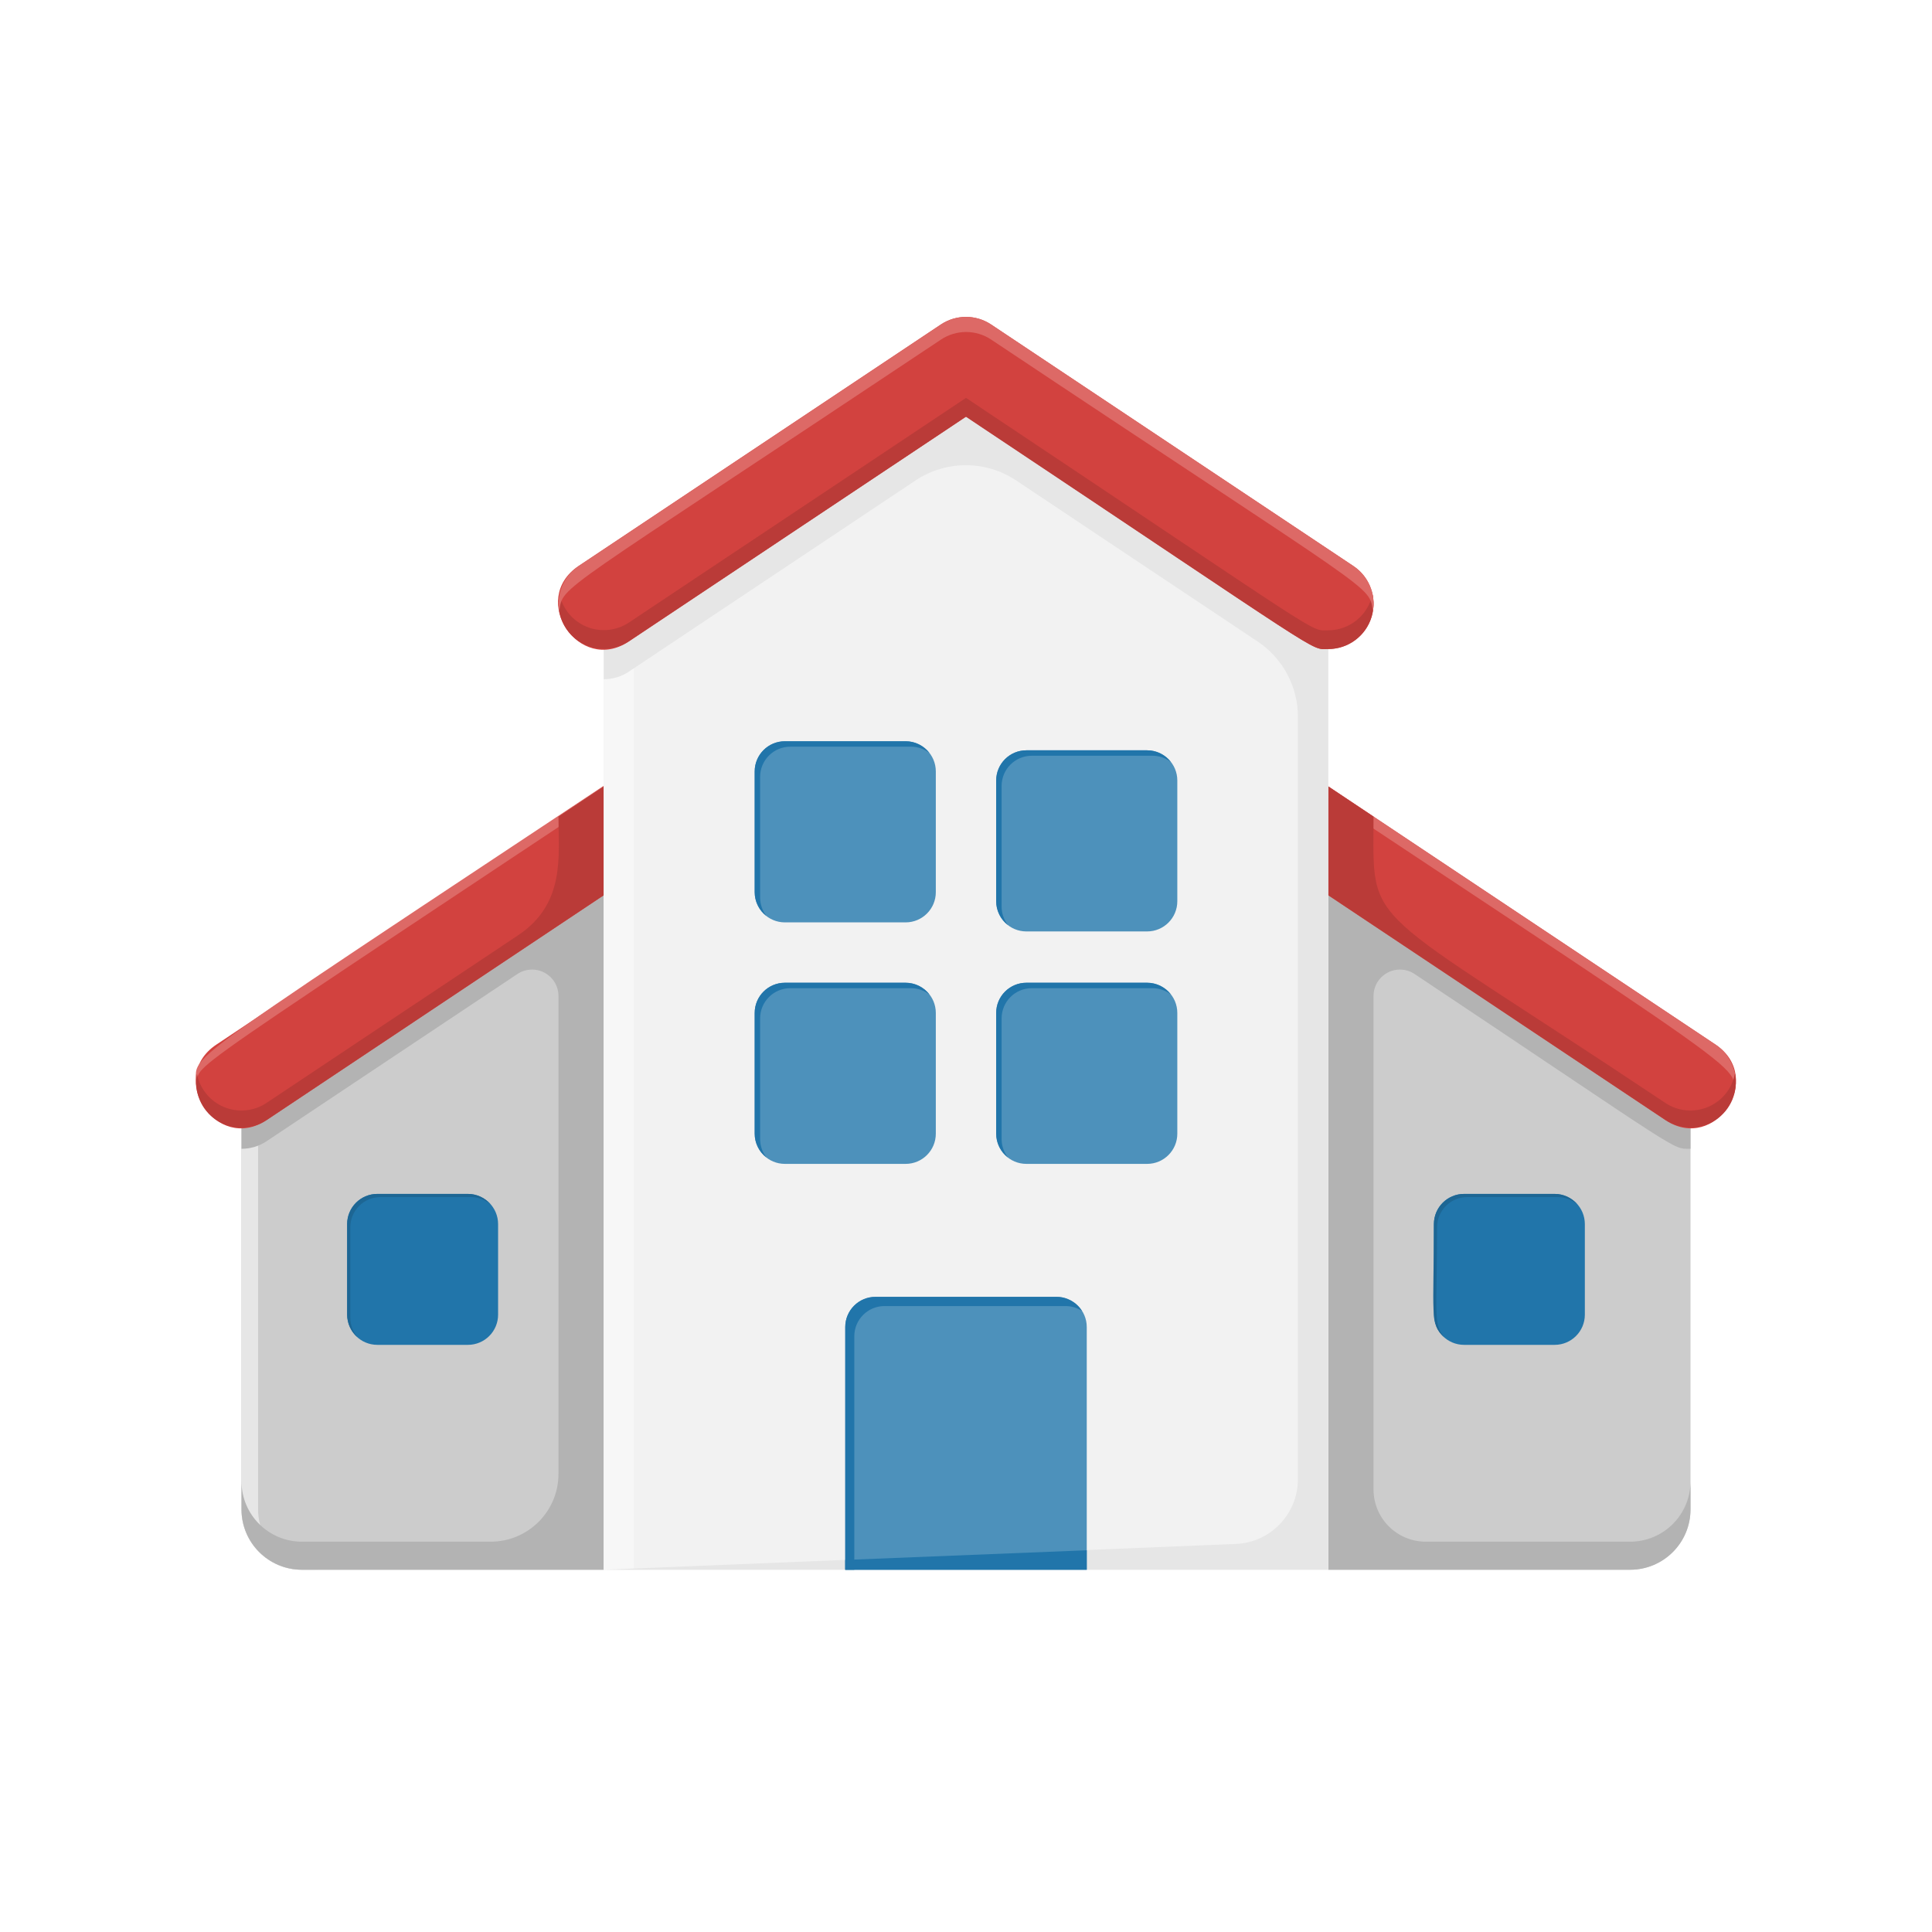
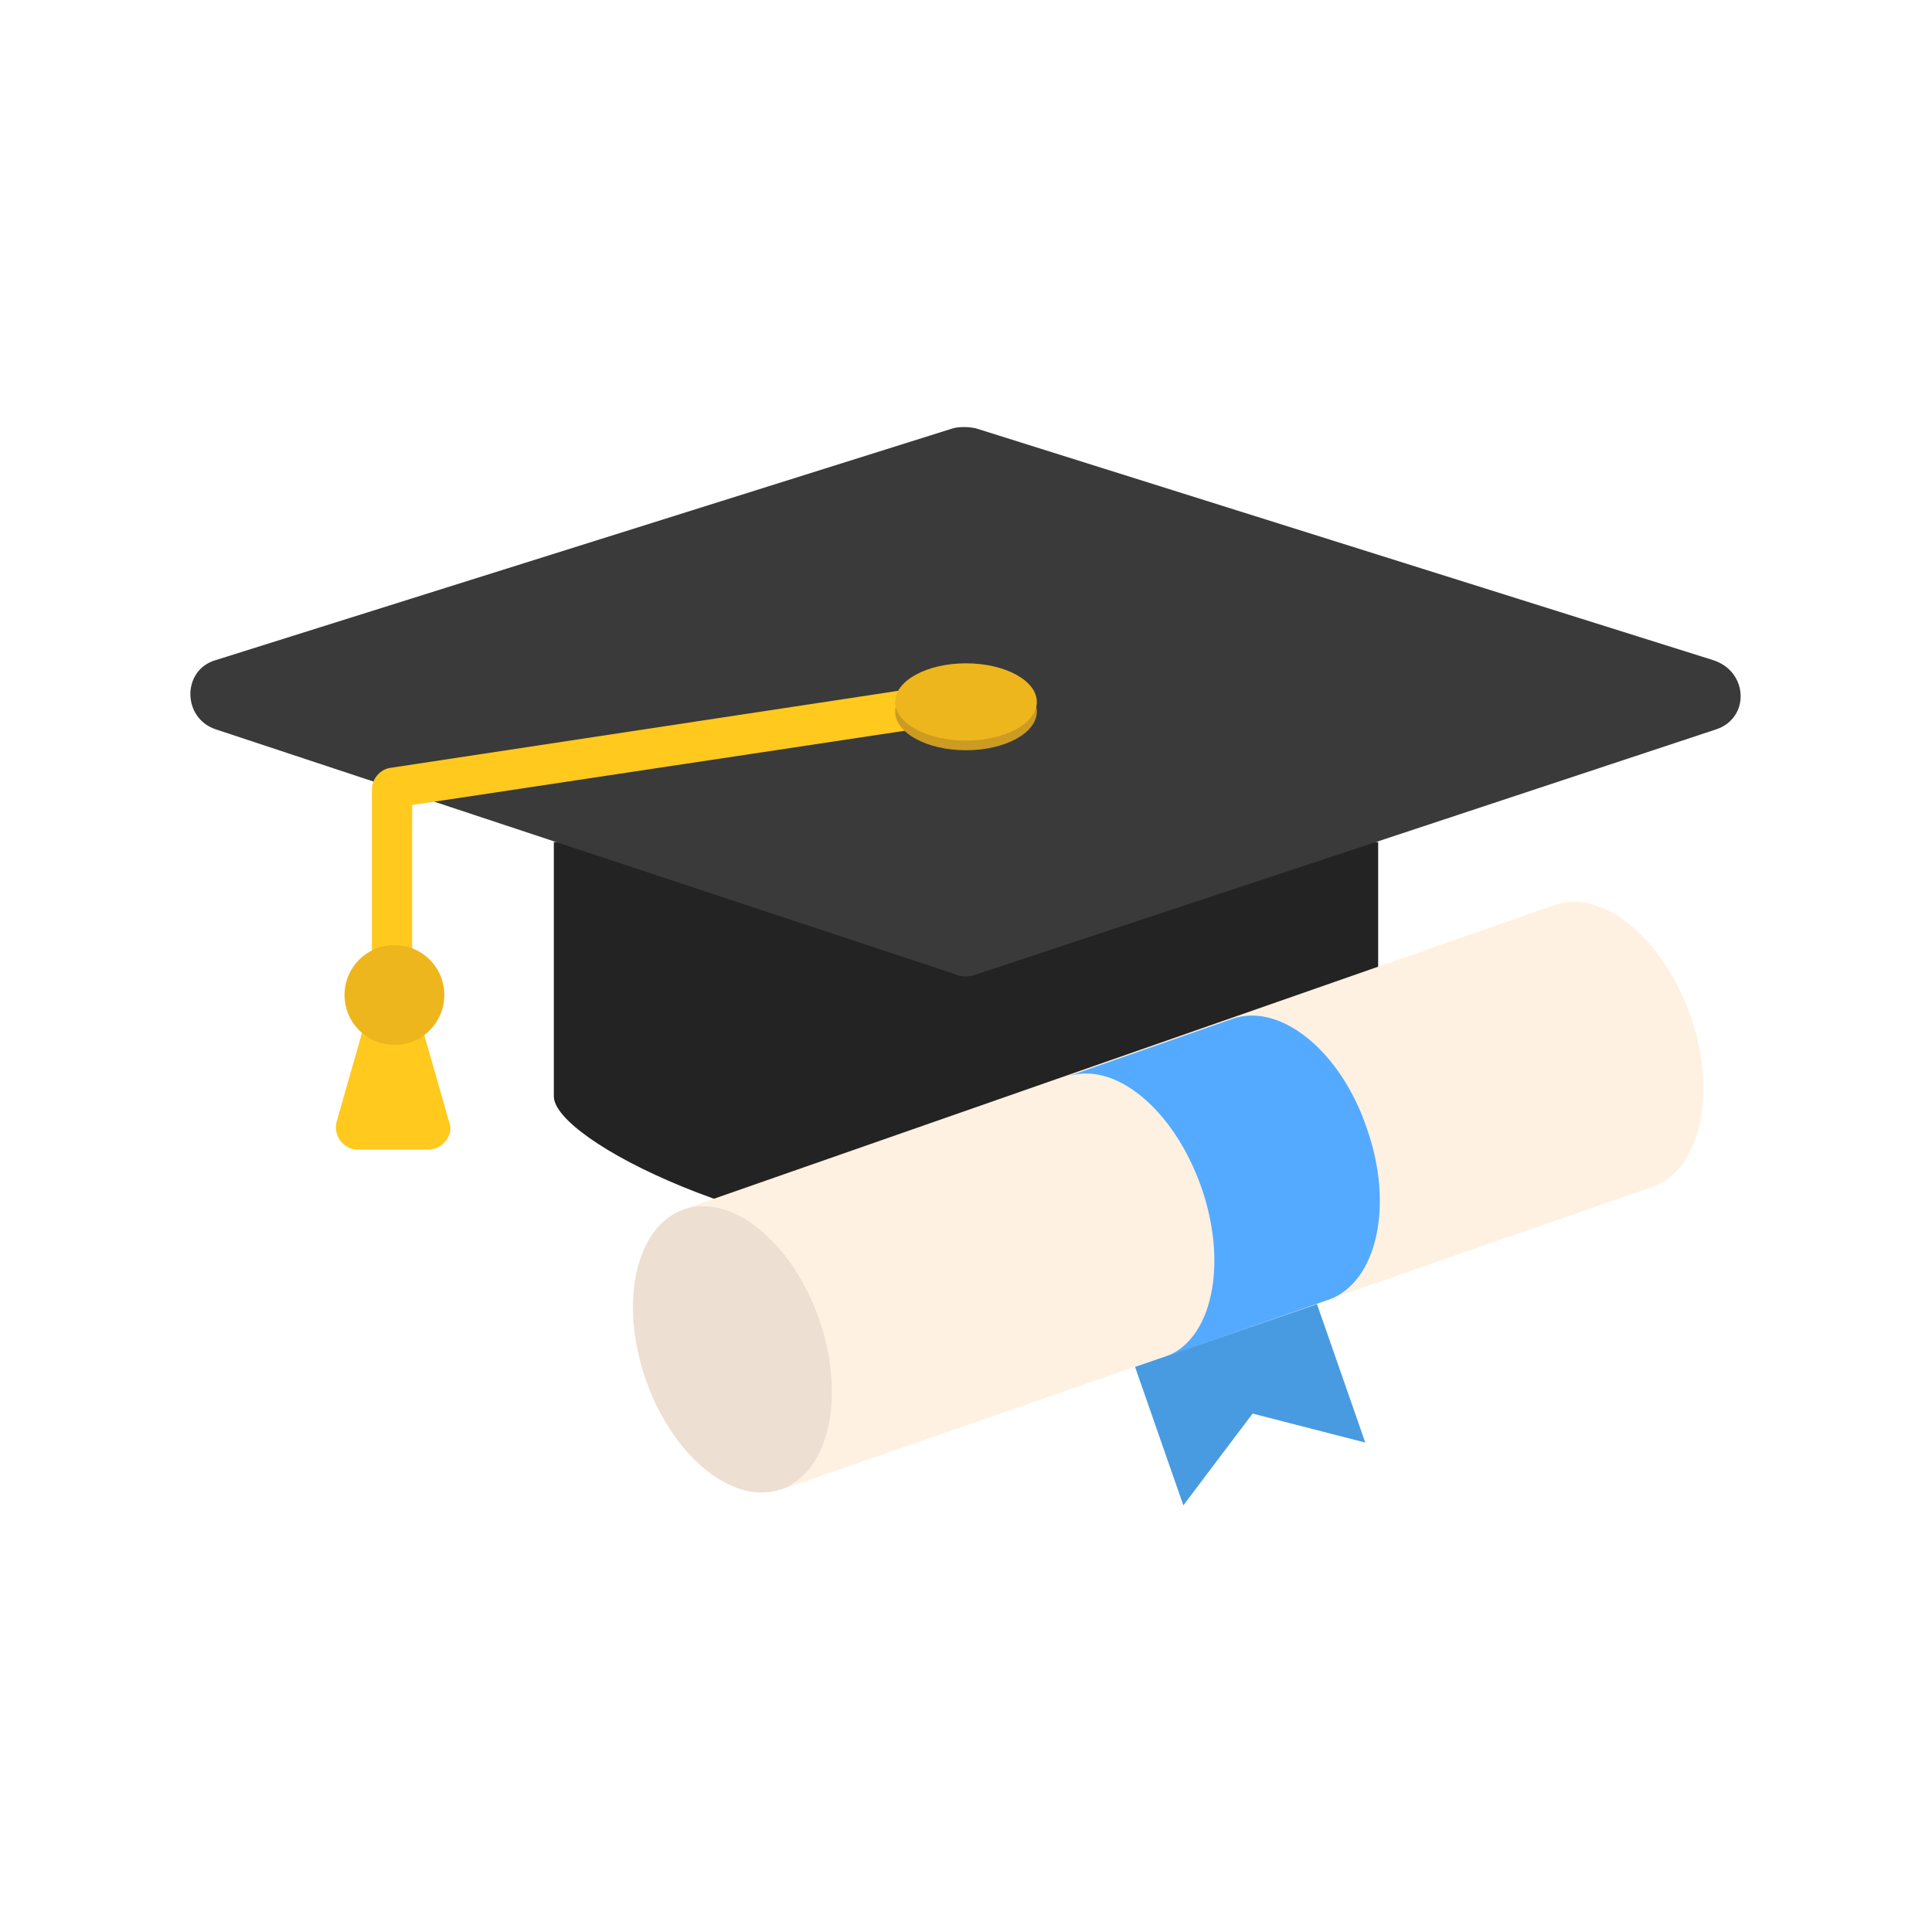
- <svg xmlns="http://www.w3.org/2000/svg" viewBox="0 0 128 128">
-   <defs>
-     <style>.cls-1{fill:#ccc;}.cls-2{fill:#e6e6e6;}.cls-3{fill:#b3b3b3;}.cls-4{fill:#d2423f;}.cls-5{fill:#dd6966;}.cls-6{fill:#ba3b38;}.cls-7{fill:#2175aa;}.cls-8{fill:#1d6694;}.cls-9{fill:#f2f2f2;}.cls-10{fill:#f7f7f7;}.cls-11{fill:#4d91bb;}</style>
-   </defs>
-   <g id="_18_School_Building" data-name="18 School Building">
-     <path class="cls-1" d="M40,104H20a4,4,0,0,1-4-4V71.71l24-16Zm48,0h20a4,4,0,0,0,4-4V71.71l-24-16Z" />
-     <path class="cls-2" d="M17.1,100V71.71L40,56.44v-.74l-24,16V100a4,4,0,0,0,4,4h1.1A4,4,0,0,1,17.1,100Z" />
-     <path class="cls-3" d="M93.72,64.53c18,12,17,11.58,18.28,11.58v-4.4l-24-16V104h20a4,4,0,0,0,4-4V98.14a4,4,0,0,1-4,4H94.46A3.46,3.46,0,0,1,91,98.69V66A1.75,1.75,0,0,1,93.72,64.53Z" />
-     <path class="cls-3" d="M16,71.71v4.4a3,3,0,0,0,1.66-.5L34.28,64.53A1.75,1.75,0,0,1,37,66V97.65a4.49,4.49,0,0,1-4.49,4.49H20a4,4,0,0,1-4-4V100a4,4,0,0,0,4,4H40V55.71Z" />
-     <path class="cls-4" d="M110.34,74.21,64,43.31,17.66,74.21c-3.3,2.2-6.63-2.79-3.33-5l48-32a3,3,0,0,1,3.33,0l48,32C116.94,71.4,113.65,76.41,110.34,74.21Z" />
-     <path class="cls-5" d="M62.24,38a3,3,0,0,1,3.33,0c51.67,34.45,49.29,32.19,49.33,34.44a3,3,0,0,0-1.23-3.23l-48-32a3,3,0,0,0-3.33,0C10.3,71.9,13,69.43,13,71.76,13.42,70.14,10.54,72.47,62.24,38Z" />
-     <path class="cls-6" d="M114.94,71.15a3,3,0,0,1-4.61,1.92C90,59.5,91,61.76,91,54.1l-3-2v6.08l-24-16-24,16V52.1l-3,2c0,2.61.47,5.77-2.67,7.86L17.66,73.07a3,3,0,0,1-4.61-1.92,3,3,0,0,0,4.61,3.06L37,61.31l27-18,46.34,30.89a3,3,0,0,0,4.61-3.06Z" />
-     <path class="cls-7" d="M31,89.1H25a2,2,0,0,1-2-2v-6a2,2,0,0,1,2-2h6a2,2,0,0,1,2,2v6A2,2,0,0,1,31,89.1Zm74-2v-6a2,2,0,0,0-2-2H97a2,2,0,0,0-2,2v6a2,2,0,0,0,2,2h6A2,2,0,0,0,105,87.1Z" />
-     <path class="cls-8" d="M23.21,87.31v-6a2,2,0,0,1,2-2h6a2,2,0,0,1,1.3.49A2,2,0,0,0,31,79.1H25a2,2,0,0,0-2,2v6a2,2,0,0,0,.7,1.51A2,2,0,0,1,23.21,87.31Z" />
-     <path class="cls-8" d="M95.21,81.31a2,2,0,0,1,2-2h6a2,2,0,0,1,1.3.49,2,2,0,0,0-1.51-.7H97a2,2,0,0,0-2,2c0,5.9-.3,6.65.7,7.51C94.93,87.72,95.21,87,95.21,81.31Z" />
-     <polygon class="cls-9" points="88 40 64 24 40 40 40 104 88 104 88 40" />
-     <polygon class="cls-10" points="65 24.67 64 24 40 40 40 104 42 104 42 40 65 24.67" />
-     <path class="cls-2" d="M64,24,40,40v5a3,3,0,0,0,1.66-.5l19-12.67a6,6,0,0,1,6.66,0l16,10.67a6,6,0,0,1,2.67,5V98a4.29,4.29,0,0,1-4.12,4.29L40,104H88V40Z" />
-     <path class="cls-4" d="M88,43c-1.28,0,.26.77-24-15.4L41.66,42.5c-3.3,2.2-6.63-2.79-3.33-5l24-16a3,3,0,0,1,3.33,0l24,16A3,3,0,0,1,88,43Z" />
-     <path class="cls-6" d="M88,41.76c-1.28,0,.26.77-24-15.4L41.66,41.25a3,3,0,0,1-4.59-1.88,3,3,0,0,0,4.59,3.12L64,27.61C88.33,43.82,86.75,43,88,43a3,3,0,0,0,2.93-3.63A3,3,0,0,1,88,41.76Z" />
-     <path class="cls-5" d="M62.34,22.5a3,3,0,0,1,3.33,0c25.83,17.22,25,16.2,25.29,18a3,3,0,0,0-1.29-3l-24-16a3,3,0,0,0-3.33,0l-24,16a3,3,0,0,0-1.29,3C37.34,38.72,36.45,39.76,62.34,22.5Z" />
-     <path class="cls-11" d="M58,85.92H70a2,2,0,0,1,2,2V104a0,0,0,0,1,0,0H56a0,0,0,0,1,0,0V87.92A2,2,0,0,1,58,85.92Z" />
-     <polygon class="cls-7" points="56 103.35 56 104 72 104 72 102.71 56 103.35" />
-     <path class="cls-7" d="M56.6,88.53a2,2,0,0,1,2-2h12a2,2,0,0,1,1.08.32A2,2,0,0,0,70,85.92H58a2,2,0,0,0-2,2V104h.6Z" />
-     <path class="cls-11" d="M60,61.11H52a2,2,0,0,1-2-2v-8a2,2,0,0,1,2-2h8a2,2,0,0,1,2,2v8A2,2,0,0,1,60,61.11Zm2,14v-8a2,2,0,0,0-2-2H52a2,2,0,0,0-2,2v8a2,2,0,0,0,2,2h8A2,2,0,0,0,62,75.11Zm16-15.4v-8a2,2,0,0,0-2-2H68a2,2,0,0,0-2,2v8a2,2,0,0,0,2,2h8A2,2,0,0,0,78,59.71Zm0,15.4v-8a2,2,0,0,0-2-2H68a2,2,0,0,0-2,2v8a2,2,0,0,0,2,2h8A2,2,0,0,0,78,75.11Z" />
-     <path class="cls-7" d="M50.78,60.69a2,2,0,0,1-.42-1.22v-8a2,2,0,0,1,2-2h8a2,2,0,0,1,1.22.42A2,2,0,0,0,60,49.11H52a2,2,0,0,0-2,2v8A2,2,0,0,0,50.78,60.69Z" />
-     <path class="cls-7" d="M66.78,61.29a2,2,0,0,1-.42-1.22v-8a2,2,0,0,1,2-2h8a2,2,0,0,1,1.22.42A2,2,0,0,0,76,49.71H68a2,2,0,0,0-2,2v8A2,2,0,0,0,66.78,61.29Z" />
-     <path class="cls-7" d="M50.36,75.47v-8a2,2,0,0,1,2-2h8a2,2,0,0,1,1.22.42A2,2,0,0,0,60,65.11H52a2,2,0,0,0-2,2v8a2,2,0,0,0,.78,1.58A2,2,0,0,1,50.36,75.47Z" />
-     <path class="cls-7" d="M66.36,75.47v-8a2,2,0,0,1,2-2h8a2,2,0,0,1,1.22.42A2,2,0,0,0,76,65.11H68a2,2,0,0,0-2,2v8a2,2,0,0,0,.78,1.58A2,2,0,0,1,66.36,75.47Z" />
+ <svg xmlns="http://www.w3.org/2000/svg" version="1.1" id="Layer_1" x="0px" y="0px" viewBox="0 0 120 120" style="enable-background:new 0 0 120 120;" xml:space="preserve">
+   <style type="text/css">
+ 	.st0{fill:#232323;}
+ 	.st1{fill:#3A3A3A;}
+ 	.st2{fill:#FFC91D;}
+ 	.st3{fill:#CC9B21;}
+ 	.st4{fill:#EDB61D;}
+ 	.st5{fill:#FFF1E1;}
+ 	.st6{fill:#54AAFF;}
+ 	.st7{fill:#EDDFD1;}
+ 	.st8{fill:#489BE0;}
+ </style>
+   <g>
+     <g>
+       <path class="st0" d="M85.6,68.1V52.3H34.4v15.8c0,2.7,12.8,9.2,25.6,9.2S85.6,70.8,85.6,68.1z" />
+       <path class="st1" d="M106.6,45.3L60.7,60.5c-0.5,0.2-1,0.2-1.4,0L13.4,45.3c-2.1-0.7-2.1-3.7,0-4.3l45.8-14.4    c0.4-0.1,0.9-0.1,1.4,0L106.4,41C108.6,41.7,108.7,44.6,106.6,45.3z" />
+       <g>
+         <path class="st2" d="M24.4,61.9c-0.7,0-1.3-0.6-1.3-1.3V49c0-0.6,0.5-1.2,1.1-1.3l35.6-5.4c0.7-0.1,1.3,0.4,1.4,1.1     c0.1,0.7-0.4,1.3-1.1,1.4L25.6,50v10.5C25.7,61.3,25.1,61.9,24.4,61.9z" />
+       </g>
+       <path class="st2" d="M22.2,71.4h4.4c0.9,0,1.6-0.9,1.3-1.7l-2-7h-3l-2,7C20.7,70.5,21.3,71.4,22.2,71.4z" />
+       <ellipse class="st3" cx="60" cy="44.2" rx="4.4" ry="2.4" />
+       <circle class="st4" cx="24.5" cy="61.8" r="3.1" />
+       <ellipse class="st4" cx="60" cy="43.6" rx="4.4" ry="2.4" />
+     </g>
+     <path class="st5" d="M105,63.1c1.7,4.8,0.6,9.5-2.3,10.6L48.6,92.5c-3,1-6.7-2-8.4-6.8c-1.7-4.8-0.6-9.5,2.3-10.6l54.1-18.9   C99.6,55.2,103.3,58.3,105,63.1z" />
+     <path class="st6" d="M84.9,70.1c1.7,4.8,0.6,9.5-2.3,10.6l-10.3,3.6c3-1,4-5.8,2.3-10.6c-1.7-4.8-5.4-7.9-8.4-6.8l10.3-3.6   C79.5,62.2,83.3,65.3,84.9,70.1z" />
+     <ellipse transform="matrix(0.9444 -0.3289 0.3289 0.9444 -25.0405 19.6373)" class="st7" cx="45.5" cy="83.8" rx="5.7" ry="9.2" />
+     <polygon class="st8" points="84.8,89.6 77.8,87.8 73.5,93.5 70.5,84.9 81.8,81  " />
  </g>
</svg>
